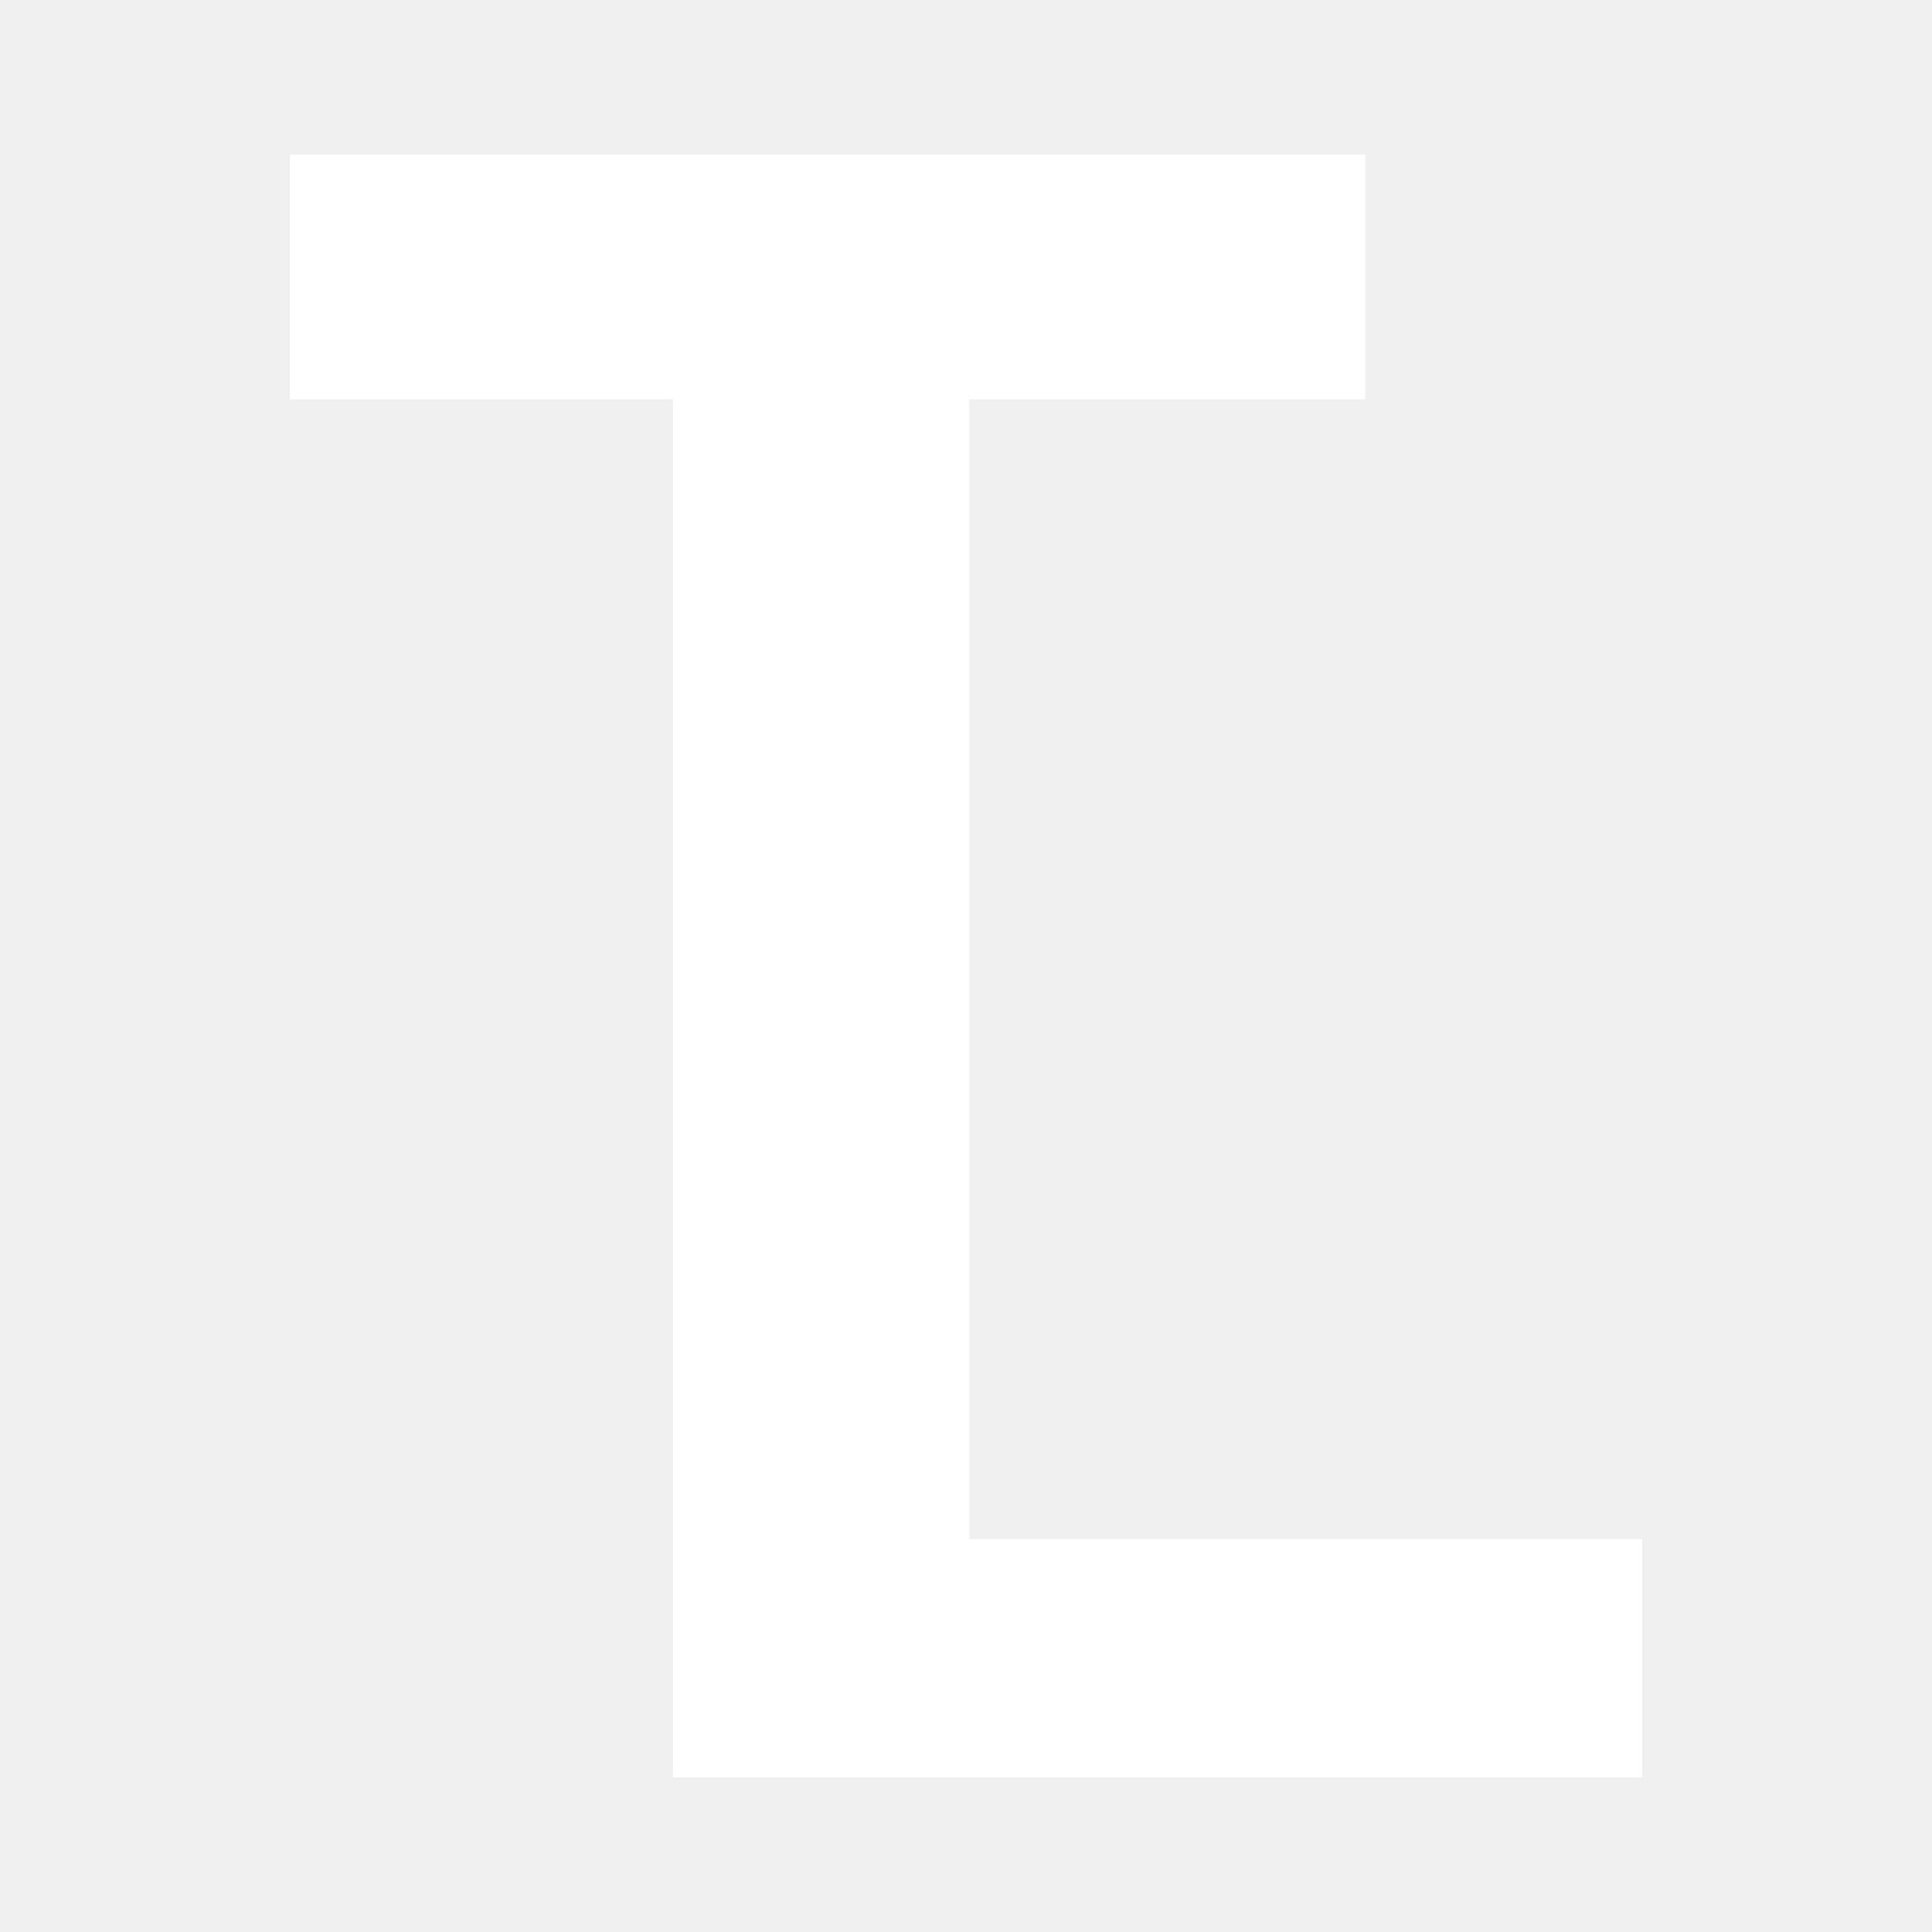
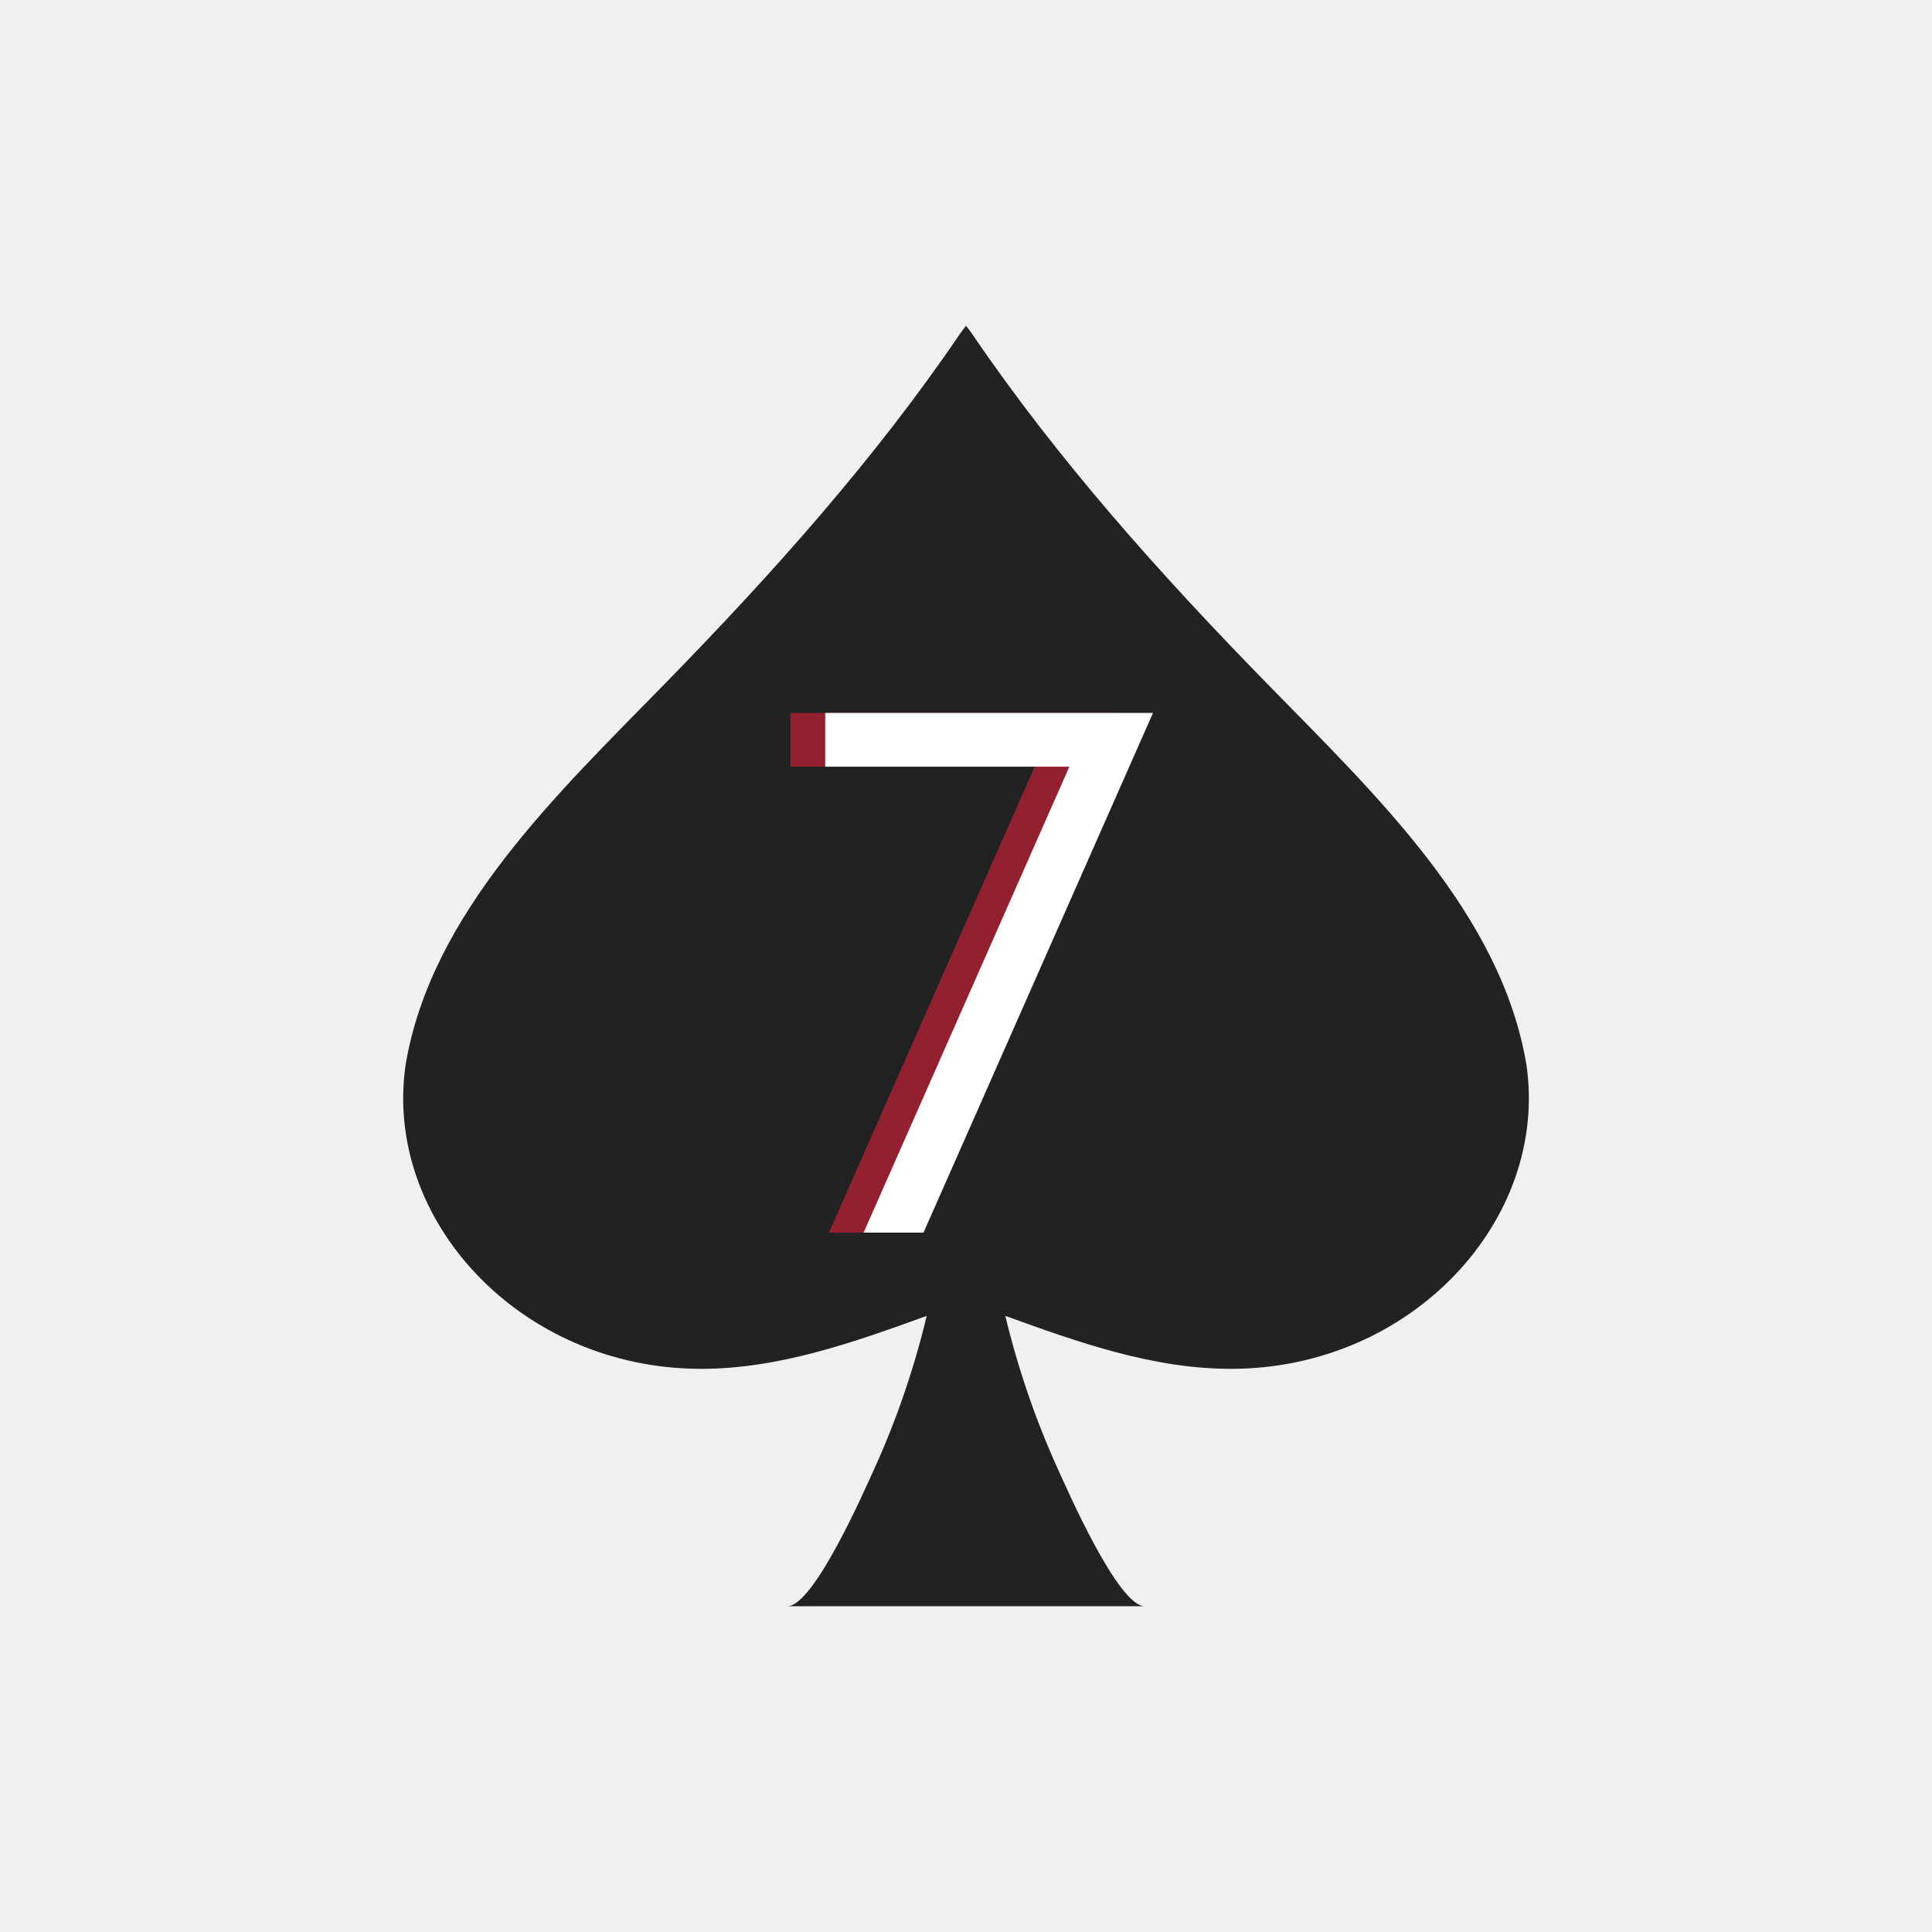
- <svg xmlns="http://www.w3.org/2000/svg" version="1.1" id="Layer_1" x="0px" y="0px" viewBox="0 0 60 60" style="enable-background:new 0 0 60 60;" xml:space="preserve">
-   <style type="text/css">
- 	.st0{fill:#fff;}
- </style>
-   <g>
-     <path class="st0" d="M30.1,12.4v42.8h-8.9V12.4H9V4.8h33.4v7.6H30.1z" />
+ <svg xmlns="http://www.w3.org/2000/svg" width="500" zoomAndPan="magnify" viewBox="0 0 375 375" height="500" preserveAspectRatio="xMidYMid meet" version="1.0">
+   <defs>
+     <g />
+     <clipPath id="5a9476eecf">
+       <path d="M 78.125 63.223 L 296.875 63.223 L 296.875 311.805 L 78.125 311.805 Z M 78.125 63.223 " clip-rule="nonzero" />
+     </clipPath>
+     <clipPath id="0aa991f692">
+       <path d="M 239.07 265.691 C 223.824 265.723 209.254 260.527 195.133 255.41 C 197.57 265.547 200.965 275.539 205.34 285.152 C 207.086 288.996 217.023 311.766 222.176 311.766 C 210.477 311.766 199 311.766 187.504 311.766 C 176.012 311.766 164.535 311.766 152.832 311.766 C 157.988 311.766 167.922 288.996 169.672 285.152 C 174.047 275.539 177.441 265.547 179.875 255.41 C 165.762 260.527 151.188 265.723 135.941 265.691 C 101.113 265.625 74.391 236.895 78.719 206.758 C 83.602 177.328 107.969 154.285 129.012 132.75 C 149.906 111.371 169.777 89.137 186.277 64.875 C 186.66 64.316 187.07 63.777 187.504 63.223 C 187.941 63.777 188.352 64.316 188.73 64.875 C 205.234 89.141 225.105 111.375 246 132.75 C 267.043 154.285 291.41 177.328 296.293 206.758 C 300.613 236.895 273.895 265.625 239.07 265.691 Z M 239.07 265.691 " clip-rule="nonzero" />
+     </clipPath>
+   </defs>
+   <g clip-path="url(#5a9476eecf)">
+     <g clip-path="url(#0aa991f692)">
+       <path fill="#222222" d="M 78.125 63.223 L 296.875 63.223 L 296.875 311.805 L 78.125 311.805 Z M 78.125 63.223 " fill-opacity="1" fill-rule="nonzero" />
+     </g>
  </g>
-   <g>
-     <path class="st0" d="M20.9,55.2V6.5h8.9v41.3H51v7.4H20.9z" />
+   <g fill="#93202f" fill-opacity="1">
+     <g transform="translate(148.97, 239.251)">
+       <g>
+         <path d="M 23.547 0 L 11.922 0 L 51.859 -90.438 L 4.469 -90.438 L 4.469 -100.875 L 68.094 -100.875 Z M 23.547 0 " />
+       </g>
+     </g>
+   </g>
+   <g fill="#ffffff" fill-opacity="1">
+     <g transform="translate(155.7042, 239.251)">
+       <g>
+         <path d="M 23.547 0 L 11.922 0 L 51.859 -90.438 L 4.469 -90.438 L 4.469 -100.875 L 68.094 -100.875 Z M 23.547 0 " />
+       </g>
+     </g>
  </g>
</svg>
